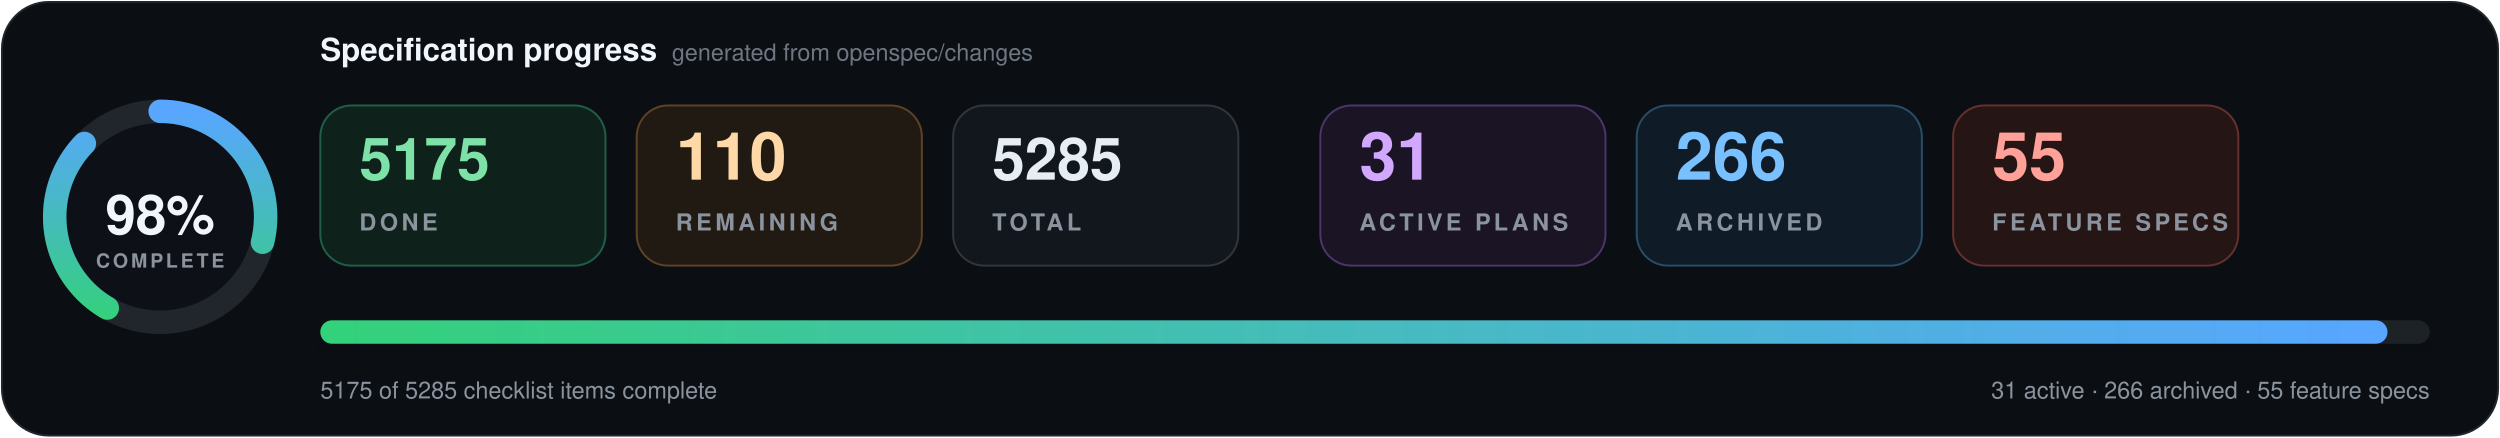
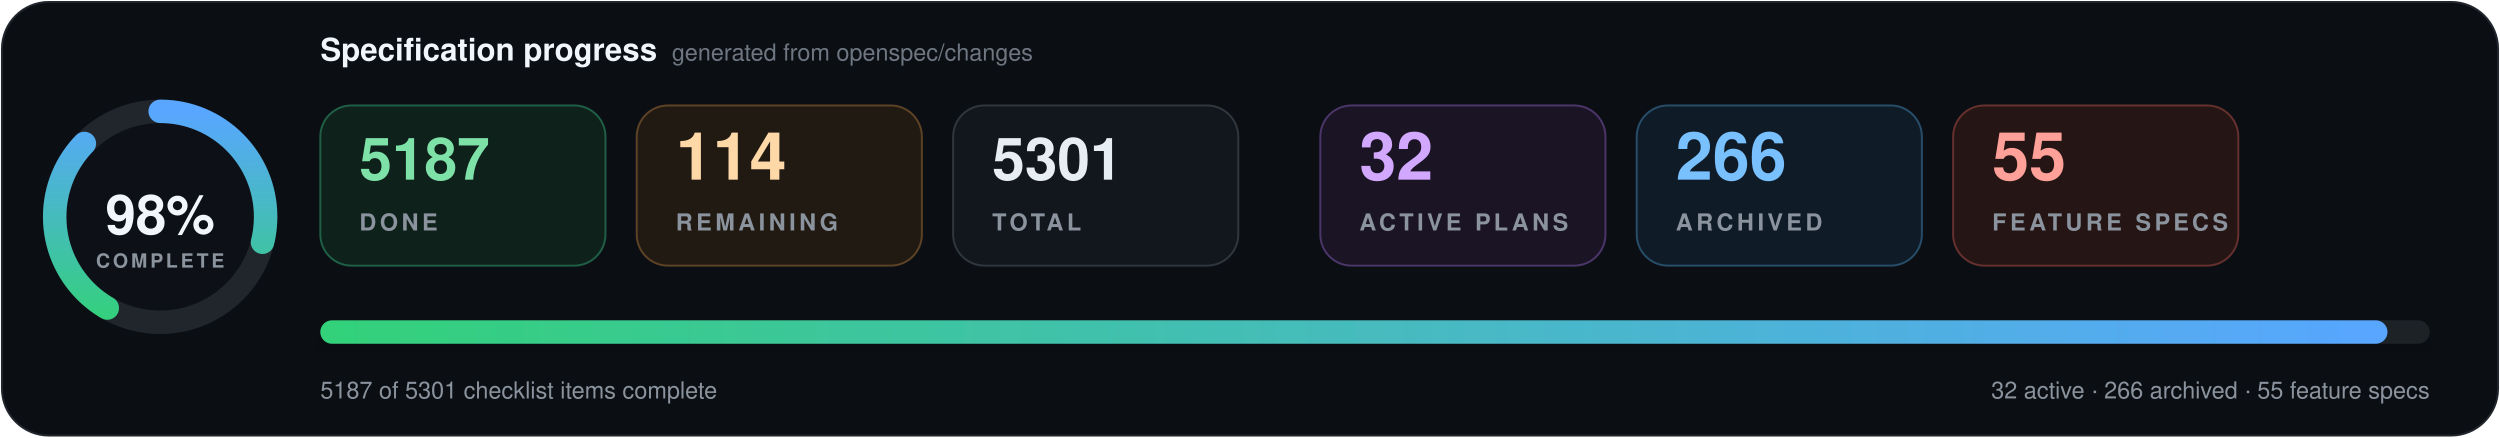
- <svg xmlns="http://www.w3.org/2000/svg" data-cache-version="1794040159" width="1280" height="224" viewBox="0 0 1280 224" role="img" aria-labelledby="title description" font-family="system-ui, -apple-system, BlinkMacSystemFont, 'Segoe UI', Helvetica, Arial, sans-serif" font-variant-numeric="tabular-nums">
+ <svg xmlns="http://www.w3.org/2000/svg" data-cache-version="1794042382" width="1280" height="224" viewBox="0 0 1280 224" role="img" aria-labelledby="title description" font-family="system-ui, -apple-system, BlinkMacSystemFont, 'Segoe UI', Helvetica, Arial, sans-serif" font-variant-numeric="tabular-nums">
  <defs>
    <linearGradient id="progress" x1="0" x2="1">
      <stop offset="0" stop-color="#33d17a" />
      <stop offset="1" stop-color="#58a6ff" />
    </linearGradient>
    <filter id="shadow" x="-10%" y="-20%" width="120%" height="150%">
      <feDropShadow dx="0" dy="7" stdDeviation="9" flood-color="#000" flood-opacity=".28" />
    </filter>
  </defs>
  <rect x="1" y="1" width="1278" height="222" rx="24" fill="#0b0f14" stroke="#21262d" />
  <g transform="translate(82 111)">
    <circle r="54" fill="#0d1117" stroke="#21262d" stroke-width="12" />
    <circle r="54" fill="none" stroke="url(#progress)" stroke-width="12" stroke-linecap="round" pathLength="100" stroke-dasharray="98 100" transform="rotate(-90)" />
    <text y="-1" text-anchor="middle" dominant-baseline="middle" fill="#f0f6fc" font-size="28" font-weight="800">98%</text>
    <text y="26" text-anchor="middle" fill="#8b949e" font-size="10" font-weight="700" letter-spacing="1.5">COMPLETE</text>
  </g>
  <text x="164" y="31" fill="#f0f6fc" font-size="16" font-weight="750">Specification progress</text>
  <text x="344" y="31" fill="#6e7681" font-size="12">generated from openspec/changes</text>
  <g transform="translate(164 54)">
    <rect width="146" height="82" rx="16" fill="#0f211b" stroke="#1f5f46" />
-     <text x="20" y="38" fill="#7ee2a8" font-size="30" font-weight="750">5175</text>
+     <text x="20" y="38" fill="#7ee2a8" font-size="30" font-weight="750">5187</text>
    <text x="20" y="64" fill="#8b949e" font-size="12" font-weight="700" letter-spacing="1.8">DONE</text>
  </g>
  <g transform="translate(326 54)">
    <rect width="146" height="82" rx="16" fill="#211a13" stroke="#5d4225" />
-     <text x="20" y="38" fill="#ffd8a8" font-size="34" font-weight="750">110</text>
+     <text x="20" y="38" fill="#ffd8a8" font-size="34" font-weight="750">114</text>
    <text x="20" y="64" fill="#8b949e" font-size="12" font-weight="700" letter-spacing="1.8">REMAINING</text>
  </g>
  <g transform="translate(488 54)">
    <rect width="146" height="82" rx="16" fill="#12171d" stroke="#30363d" />
-     <text x="20" y="38" fill="#e6edf3" font-size="30" font-weight="750">5285</text>
+     <text x="20" y="38" fill="#e6edf3" font-size="30" font-weight="750">5301</text>
    <text x="20" y="64" fill="#8b949e" font-size="12" font-weight="700" letter-spacing="1.8">TOTAL</text>
  </g>
  <g transform="translate(676 54)">
    <rect width="146" height="82" rx="16" fill="#1a1424" stroke="#4c3569" />
-     <text x="20" y="38" fill="#d2a8ff" font-size="34" font-weight="750">31</text>
+     <text x="20" y="38" fill="#d2a8ff" font-size="34" font-weight="750">32</text>
    <text x="20" y="64" fill="#8b949e" font-size="12" font-weight="700" letter-spacing="1.8">ACTIVE PLANS</text>
  </g>
  <g transform="translate(838 54)">
    <rect width="146" height="82" rx="16" fill="#0f1c27" stroke="#274d69" />
    <text x="20" y="38" fill="#79c0ff" font-size="34" font-weight="750">266</text>
    <text x="20" y="64" fill="#8b949e" font-size="12" font-weight="700" letter-spacing="1.8">ARCHIVED</text>
  </g>
  <g transform="translate(1000 54)">
    <rect width="146" height="82" rx="16" fill="#251514" stroke="#65302d" />
    <text x="20" y="38" fill="#ffa198" font-size="34" font-weight="750">55</text>
    <text x="20" y="64" fill="#8b949e" font-size="12" font-weight="700" letter-spacing="1.8">FEATURE SPECS</text>
  </g>
  <g filter="url(#shadow)">
    <rect x="164" y="164" width="1080" height="12" rx="6" fill="#1b2128" />
    <rect x="164" y="164" width="1058.4" height="12" rx="6" fill="url(#progress)" />
  </g>
-   <text x="164" y="204" fill="#8b949e" font-size="12">5175 of 5285 checklist items complete</text>
-   <text x="1244" y="204" text-anchor="end" fill="#8b949e" font-size="12">31 active · 266 archived · 55 feature specs</text>
+   <text x="164" y="204" fill="#8b949e" font-size="12">5187 of 5301 checklist items complete</text>
+   <text x="1244" y="204" text-anchor="end" fill="#8b949e" font-size="12">32 active · 266 archived · 55 feature specs</text>
</svg>
